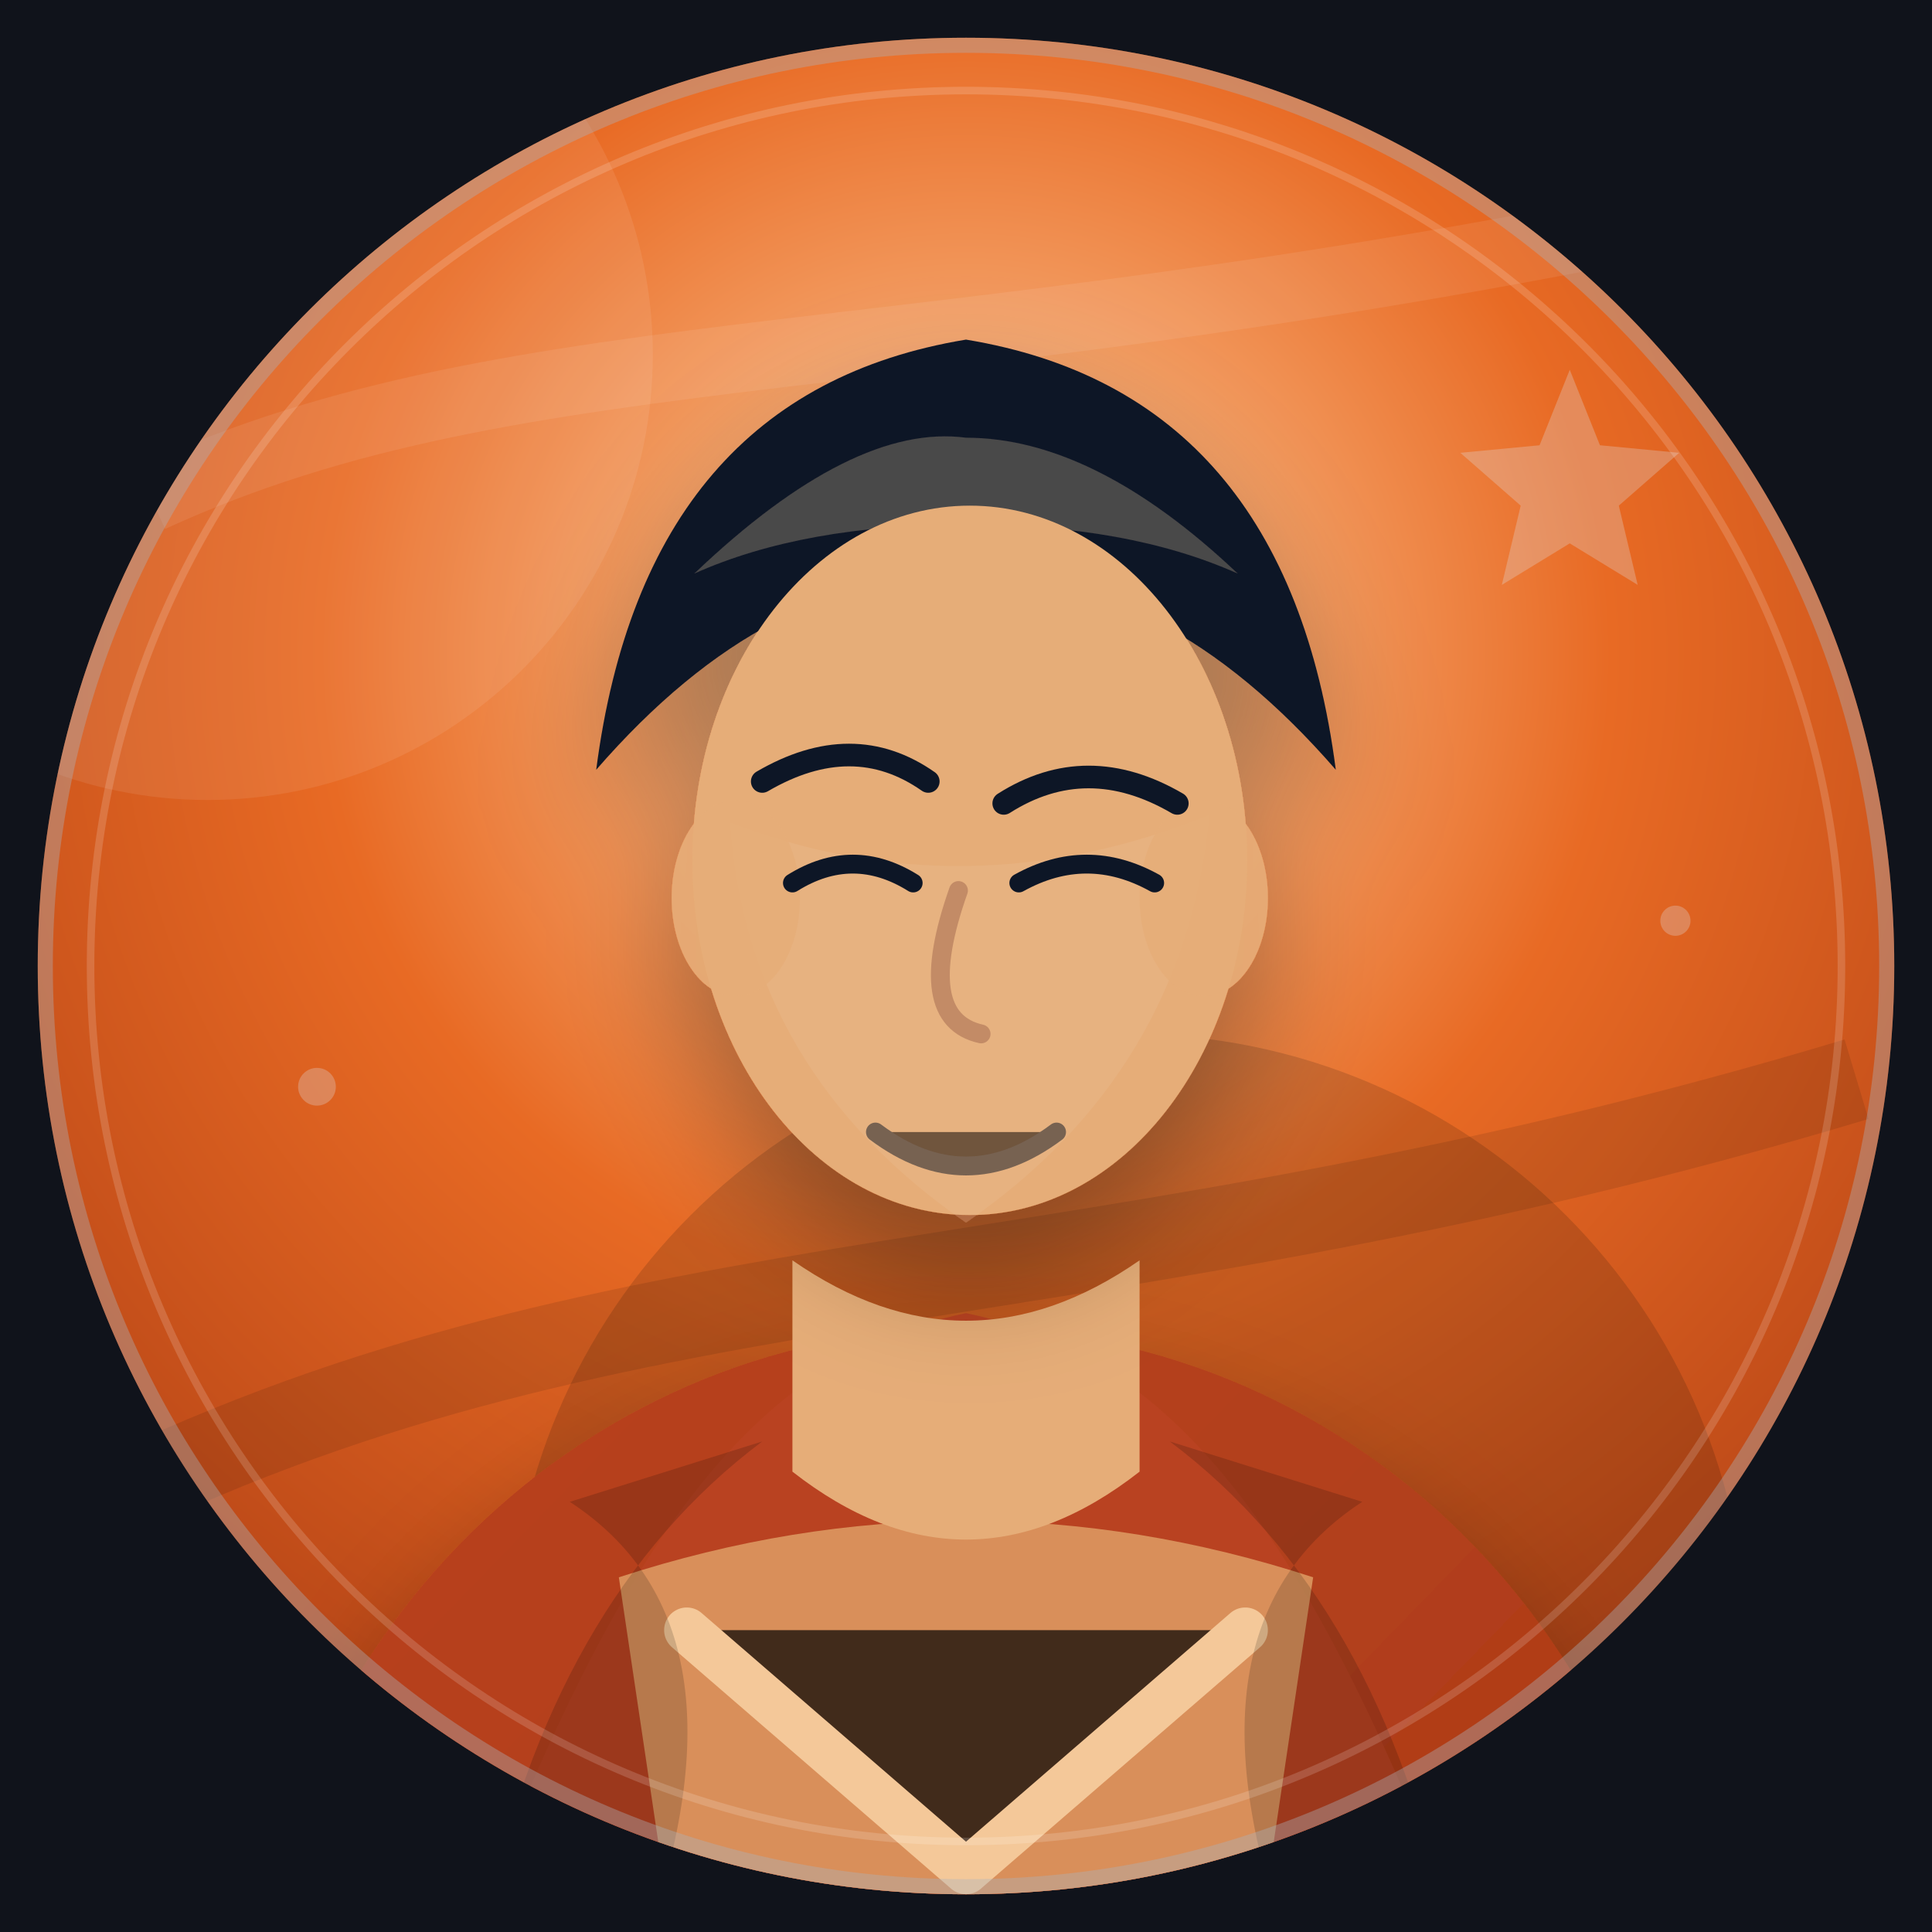
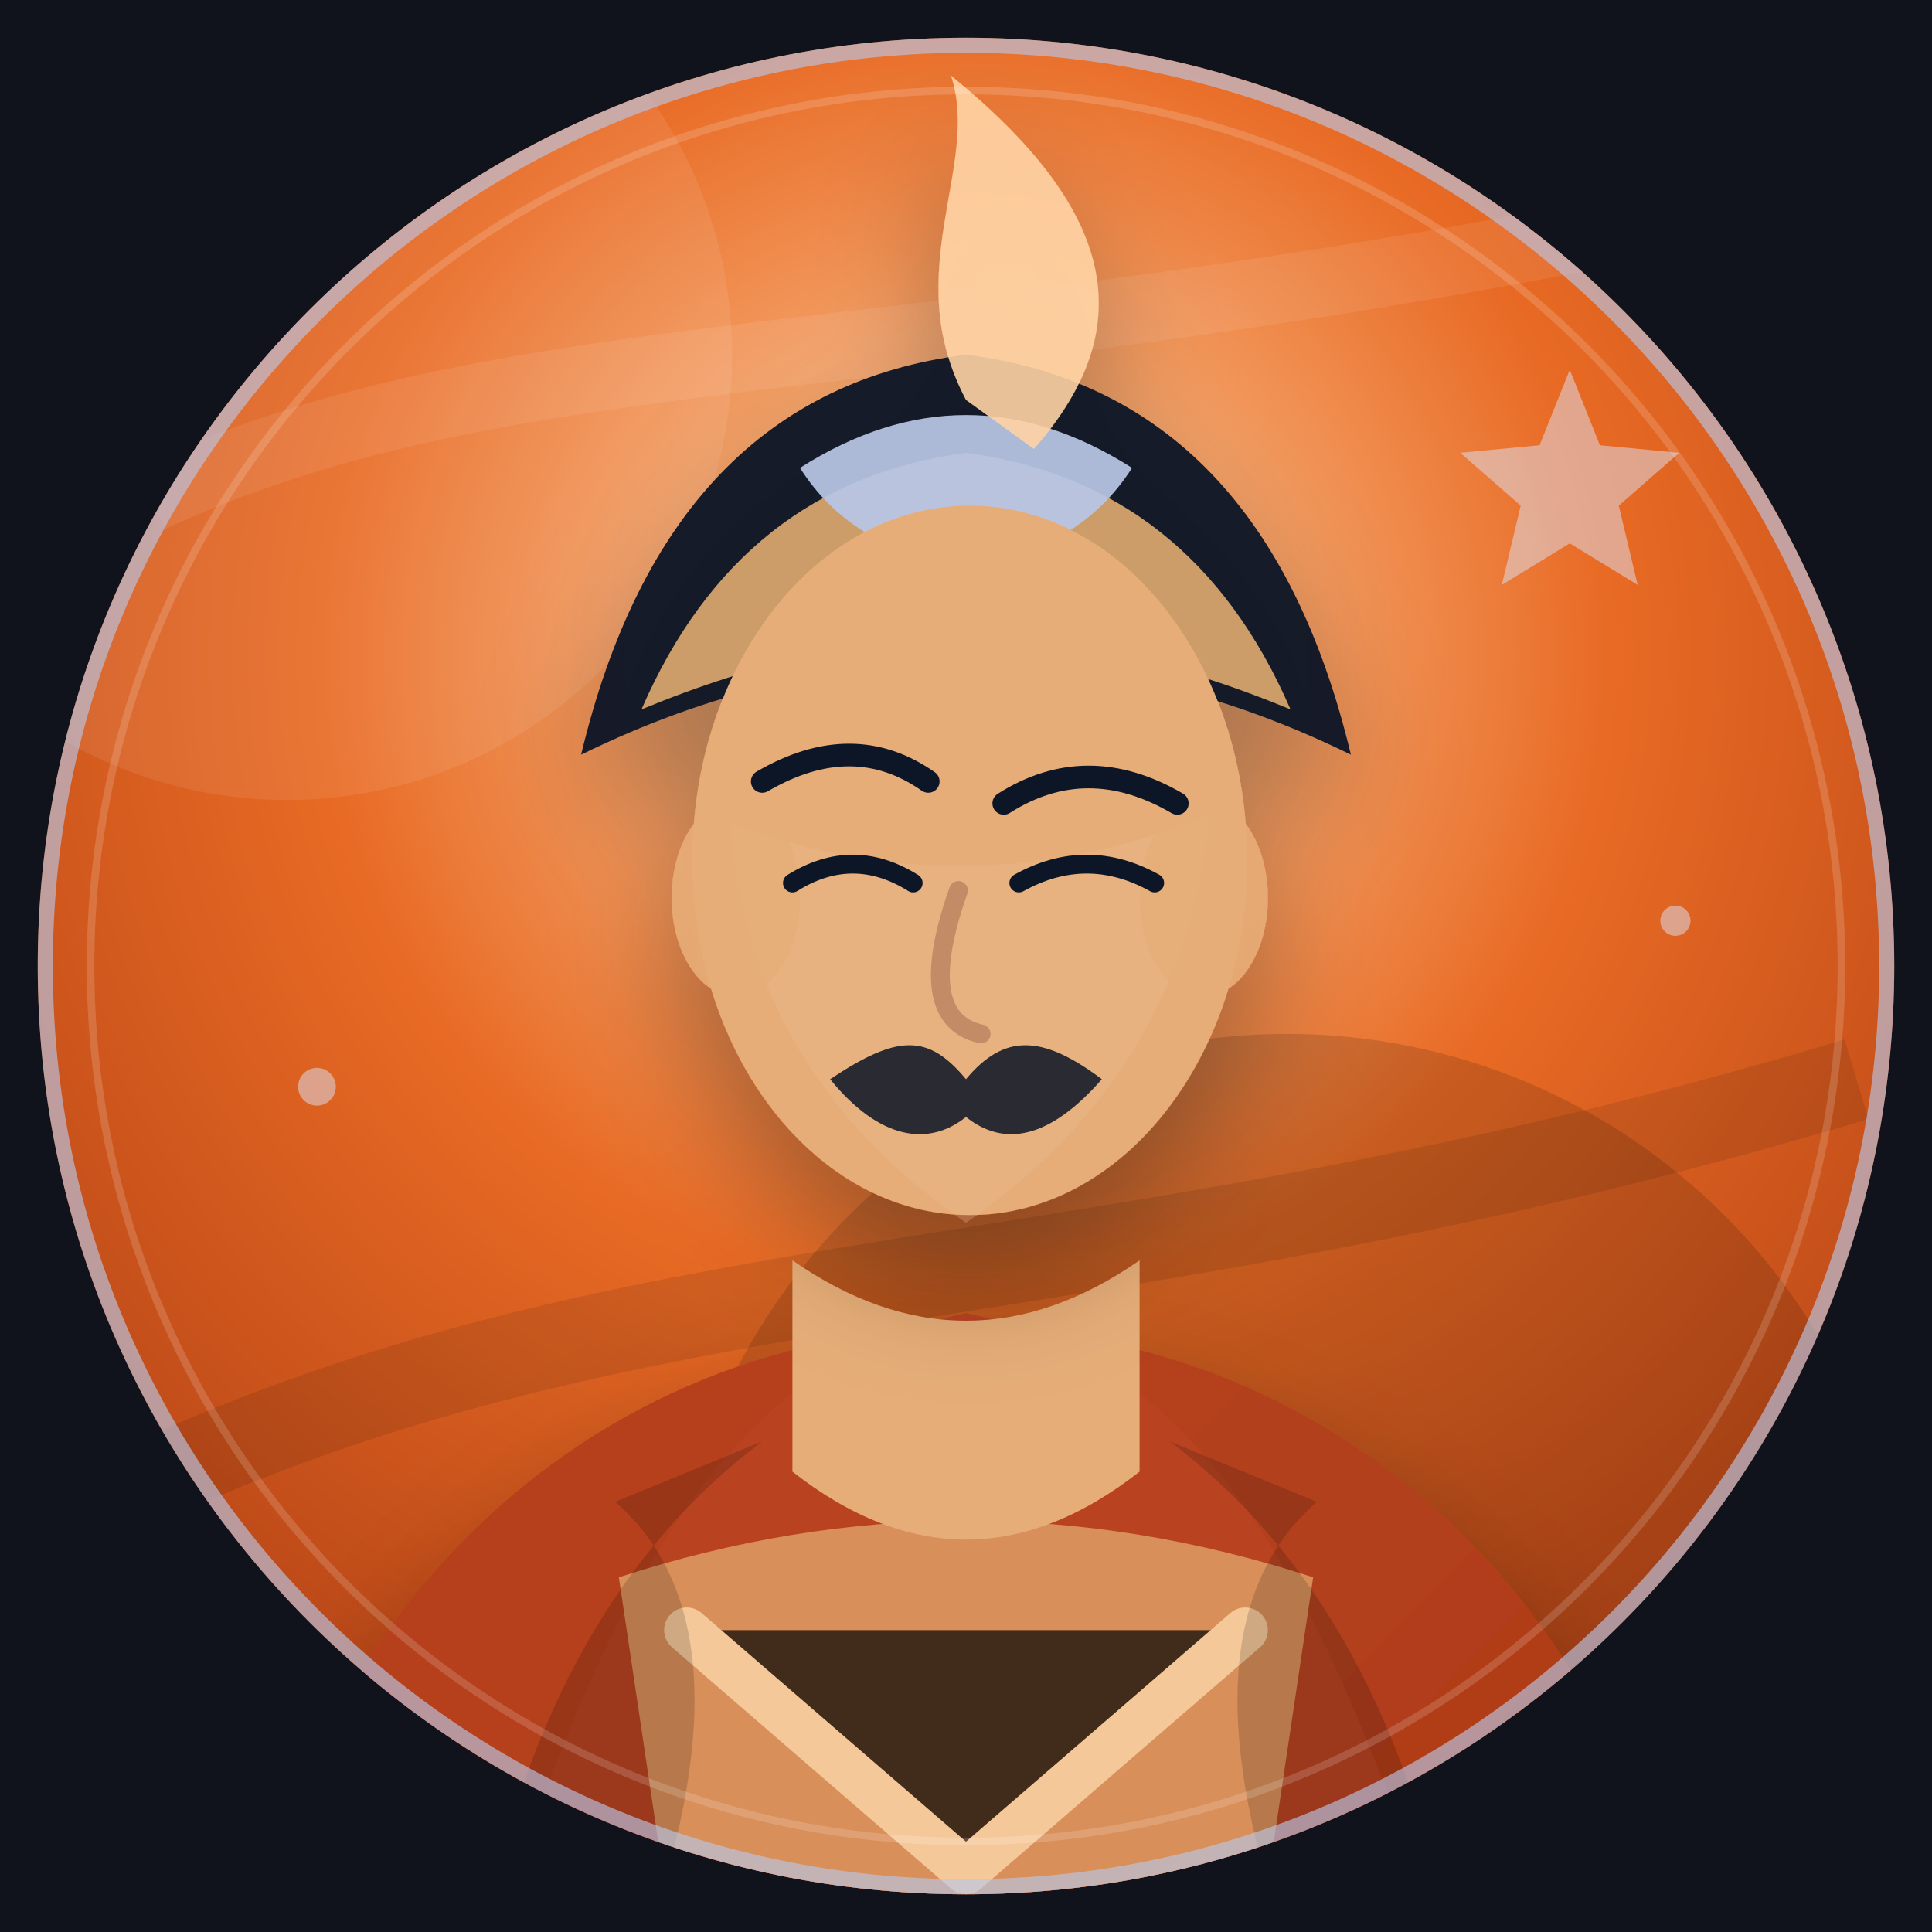
<svg xmlns="http://www.w3.org/2000/svg" viewBox="0 0 512 512" role="img" aria-label="韩当 portrait">
  <defs>
    <radialGradient id="bg" cx="50%" cy="34%" r="72%">
      <stop offset="0%" stop-color="#ffd3a4" />
      <stop offset="46%" stop-color="#e86a24" />
      <stop offset="100%" stop-color="#aa3b13" />
    </radialGradient>
    <linearGradient id="robe" x1="0%" y1="0%" x2="100%" y2="100%">
      <stop offset="0%" stop-color="#b94221" />
      <stop offset="100%" stop-color="#aa3b13" />
    </linearGradient>
    <filter id="softShadow" x="-20%" y="-20%" width="140%" height="150%">
      <feDropShadow dx="0" dy="16" stdDeviation="16" flood-color="#000" flood-opacity="0.32" />
    </filter>
    <clipPath id="round">
      <circle cx="256" cy="256" r="246" />
    </clipPath>
  </defs>
  <rect width="512" height="512" fill="#10131b" />
  <g clip-path="url(#round)">
    <rect width="512" height="512" fill="url(#bg)" />
-     <circle cx="55" cy="94" r="118" fill="#fff" opacity="0.08" />
-     <circle cx="299" cy="438" r="164" fill="#000" opacity="0.14" />
+     <circle cx="76" cy="94" r="118" fill="#fff" opacity="0.08" />
+     <circle cx="341" cy="438" r="164" fill="#000" opacity="0.14" />
    <path d="M40 132 C140 86 244 102 472 52" stroke="#fff" stroke-width="18" opacity="0.08" fill="none" />
    <path d="M28 398 C168 330 286 348 492 286" stroke="#000" stroke-width="22" opacity="0.1" fill="none" />
-     <g opacity="0.28">
-       <path d="M416 98 l8 20 21 2 -16 14 5 21 -18 -11 -18 11 5 -21 -16 -14 21 -2Z" fill="#dfe3e8" />
-       <circle cx="84" cy="288" r="5" fill="#dfe3e8" />
-       <circle cx="444" cy="244" r="4" fill="#dfe3e8" />
+     <g opacity="0.48">
+       <path d="M416 98 l8 20 21 2 -16 14 5 21 -18 -11 -18 11 5 -21 -16 -14 21 -2Z" fill="#dce7ff" />
+       <circle cx="84" cy="288" r="5" fill="#dce7ff" />
+       <circle cx="444" cy="244" r="4" fill="#dce7ff" />
    </g>
    <ellipse cx="256" cy="548" rx="190" ry="196" fill="url(#robe)" filter="url(#softShadow)" />
-     <path d="M124 514 C164 410 198 360 256 348 C314 360 348 410 388 514Z" fill="#b94221" />
+     <path d="M131 514 C164 410 198 360 256 348 C314 360 348 410 381 514Z" fill="#b94221" />
    <path d="M164 418 Q256 388 348 418 L334 512 H178Z" fill="#e4ad70" opacity="0.72" />
    <path d="M182 432 L256 496 L330 432" stroke="#ffe0b3" stroke-width="12" stroke-linecap="round" stroke-linejoin="round" opacity="0.7" />
-     <path d="M151 398 Q200 430 172 512 H128 Q146 424 202 382Z" fill="#000" opacity="0.16" />
-     <path d="M361 398 Q312 430 340 512 H384 Q366 424 310 382Z" fill="#000" opacity="0.16" />
+     <path d="M163 398 Q200 430 172 512 H128 Q146 424 202 382Z" fill="#000" opacity="0.16" />
+     <path d="M349 398 Q312 430 340 512 H384 Q366 424 310 382Z" fill="#000" opacity="0.16" />
    <path d="M210 334 Q256 366 302 334 V390 Q256 426 210 390Z" fill="#e6ad78" />
    <g filter="url(#softShadow)">
-       <path d="M158 204 Q171 104 256 90 Q341 104 354 204 Q308 151 256 153 Q204 151 158 204Z" fill="#101827" />
-       <path d="M184 152 Q226 112 256 116 Q290 116 328 152 Q299 139 256 139 Q213 139 184 152Z" fill="#ffe0b3" opacity="0.24" />
+       <path d="M154 200 Q177 104 256 94 Q335 104 358 200 Q307 175 256 176 Q205 175 154 200Z" fill="#101827" opacity="0.96" />
+       <path d="M170 188 Q196 128 256 120 Q316 128 342 188 Q296 169 256 169 Q216 169 170 188Z" fill="#e4ad70" opacity="0.88" />
+       <path d="M212 124 Q256 96 300 124 Q286 146 256 150 Q226 146 212 124Z" fill="#b9c7e7" opacity="0.92" />
+       <path d="M256 106 C238 72 260 44 252 20 C295 55 303 86 274 119Z" fill="#ffd3a4" opacity="0.9" />
      <ellipse cx="257" cy="228" rx="73.5" ry="94" fill="#e6ad78" />
      <path d="M193.5 218 Q256 242 320.5 216 Q314 284 256 324 Q198 284 193.5 218Z" fill="#fff" opacity="0.06" />
      <ellipse cx="195" cy="238" rx="17" ry="26" fill="#e6ad78" opacity="0.88" />
      <ellipse cx="319" cy="238" rx="17" ry="26" fill="#e6ad78" opacity="0.88" />
      <path d="M202 207.091 Q226 193.091 246 207.091" stroke="#101827" stroke-width="6" stroke-linecap="round" fill="none" />
      <path d="M266 212.909 Q288 198.909 312 212.909" stroke="#101827" stroke-width="6" stroke-linecap="round" fill="none" />
      <path d="M210 234 Q226 224 242 234" stroke="#111827" stroke-width="5" stroke-linecap="round" fill="none" />
      <path d="M270 234 Q288 224 306 234" stroke="#111827" stroke-width="5" stroke-linecap="round" fill="none" />
      <path d="M254 236 Q242 270 260 274" stroke="#a56b50" stroke-width="5" stroke-linecap="round" fill="none" opacity="0.55" />
-       <path d="M232 300 Q256 318 280 300" stroke="#101827" stroke-width="5" stroke-linecap="round" opacity="0.52" />
+       <path d="M220 286 C238 274 246 274 256 286 C266 274 276 274 292 286 C278 302 266 304 256 296 C246 304 233 302 220 286Z" fill="#101827" opacity="0.88" />
    </g>
-     <circle cx="256" cy="256" r="246" fill="none" stroke="#aab2bd" stroke-width="8" opacity="0.38" />
+     <circle cx="256" cy="256" r="246" fill="none" stroke="#b9c7e7" stroke-width="8" opacity="0.64" />
    <circle cx="256" cy="256" r="232" fill="none" stroke="#fff" stroke-width="2" opacity="0.16" />
  </g>
</svg>
